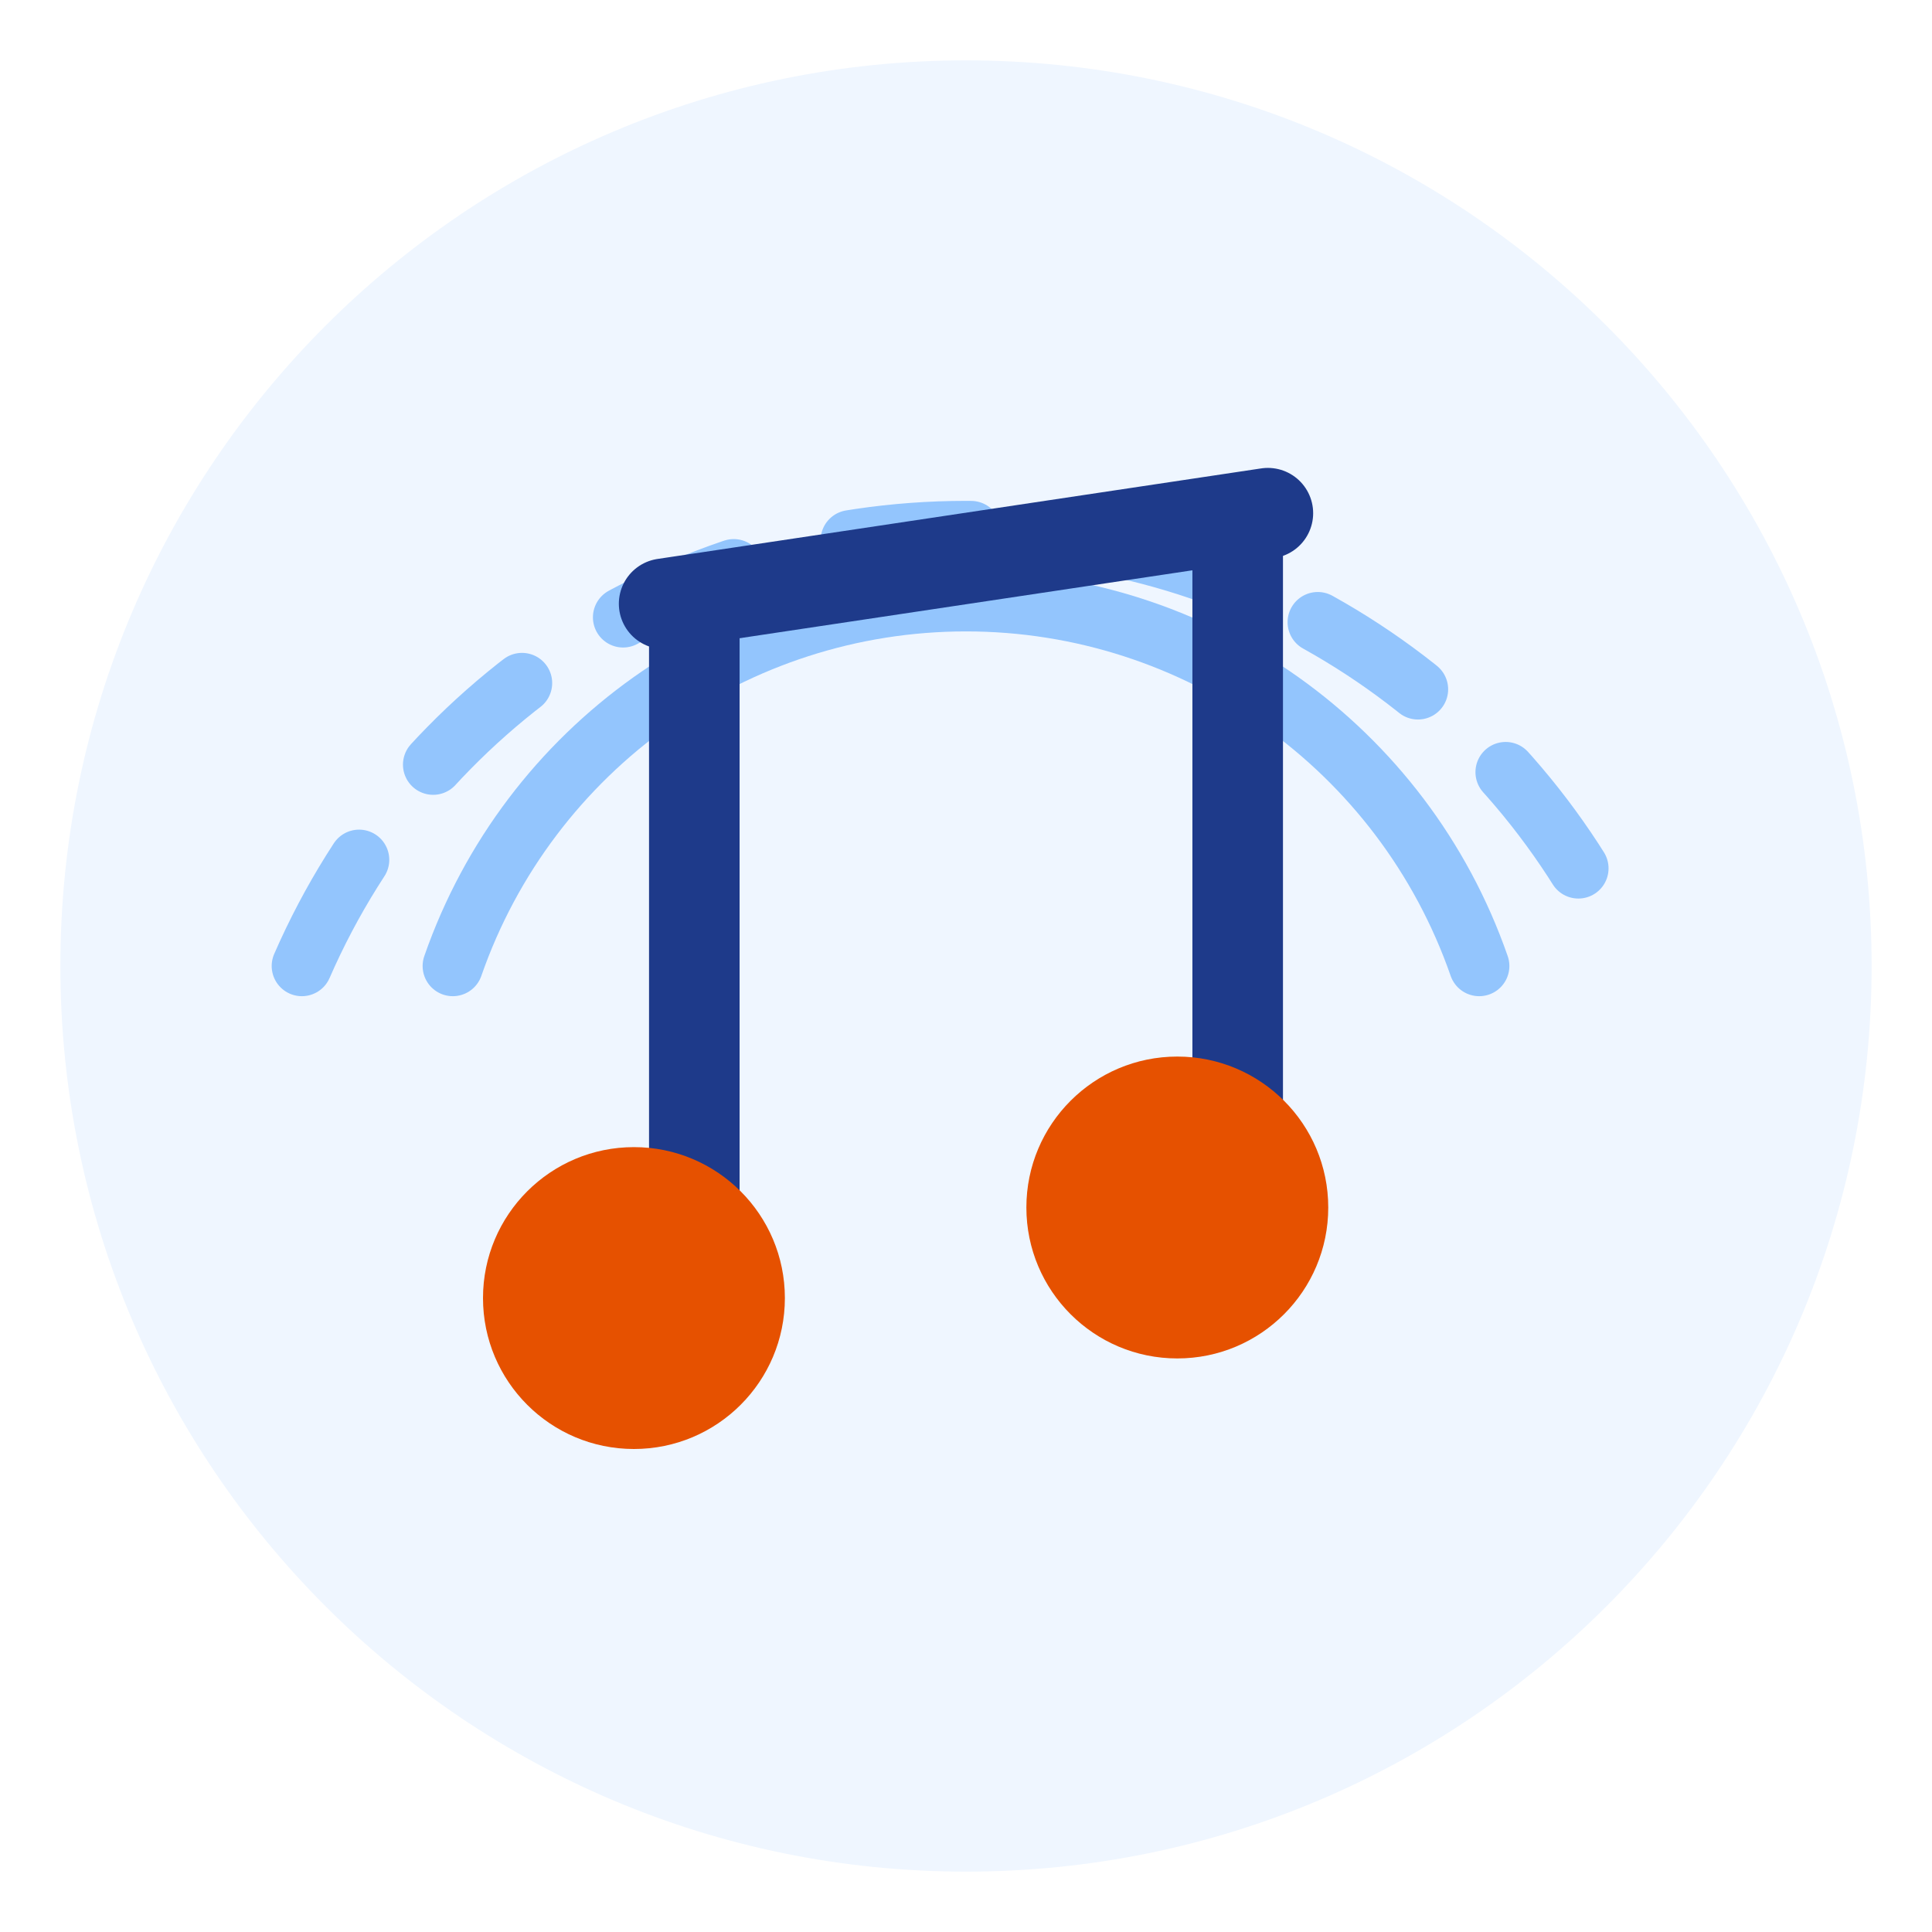
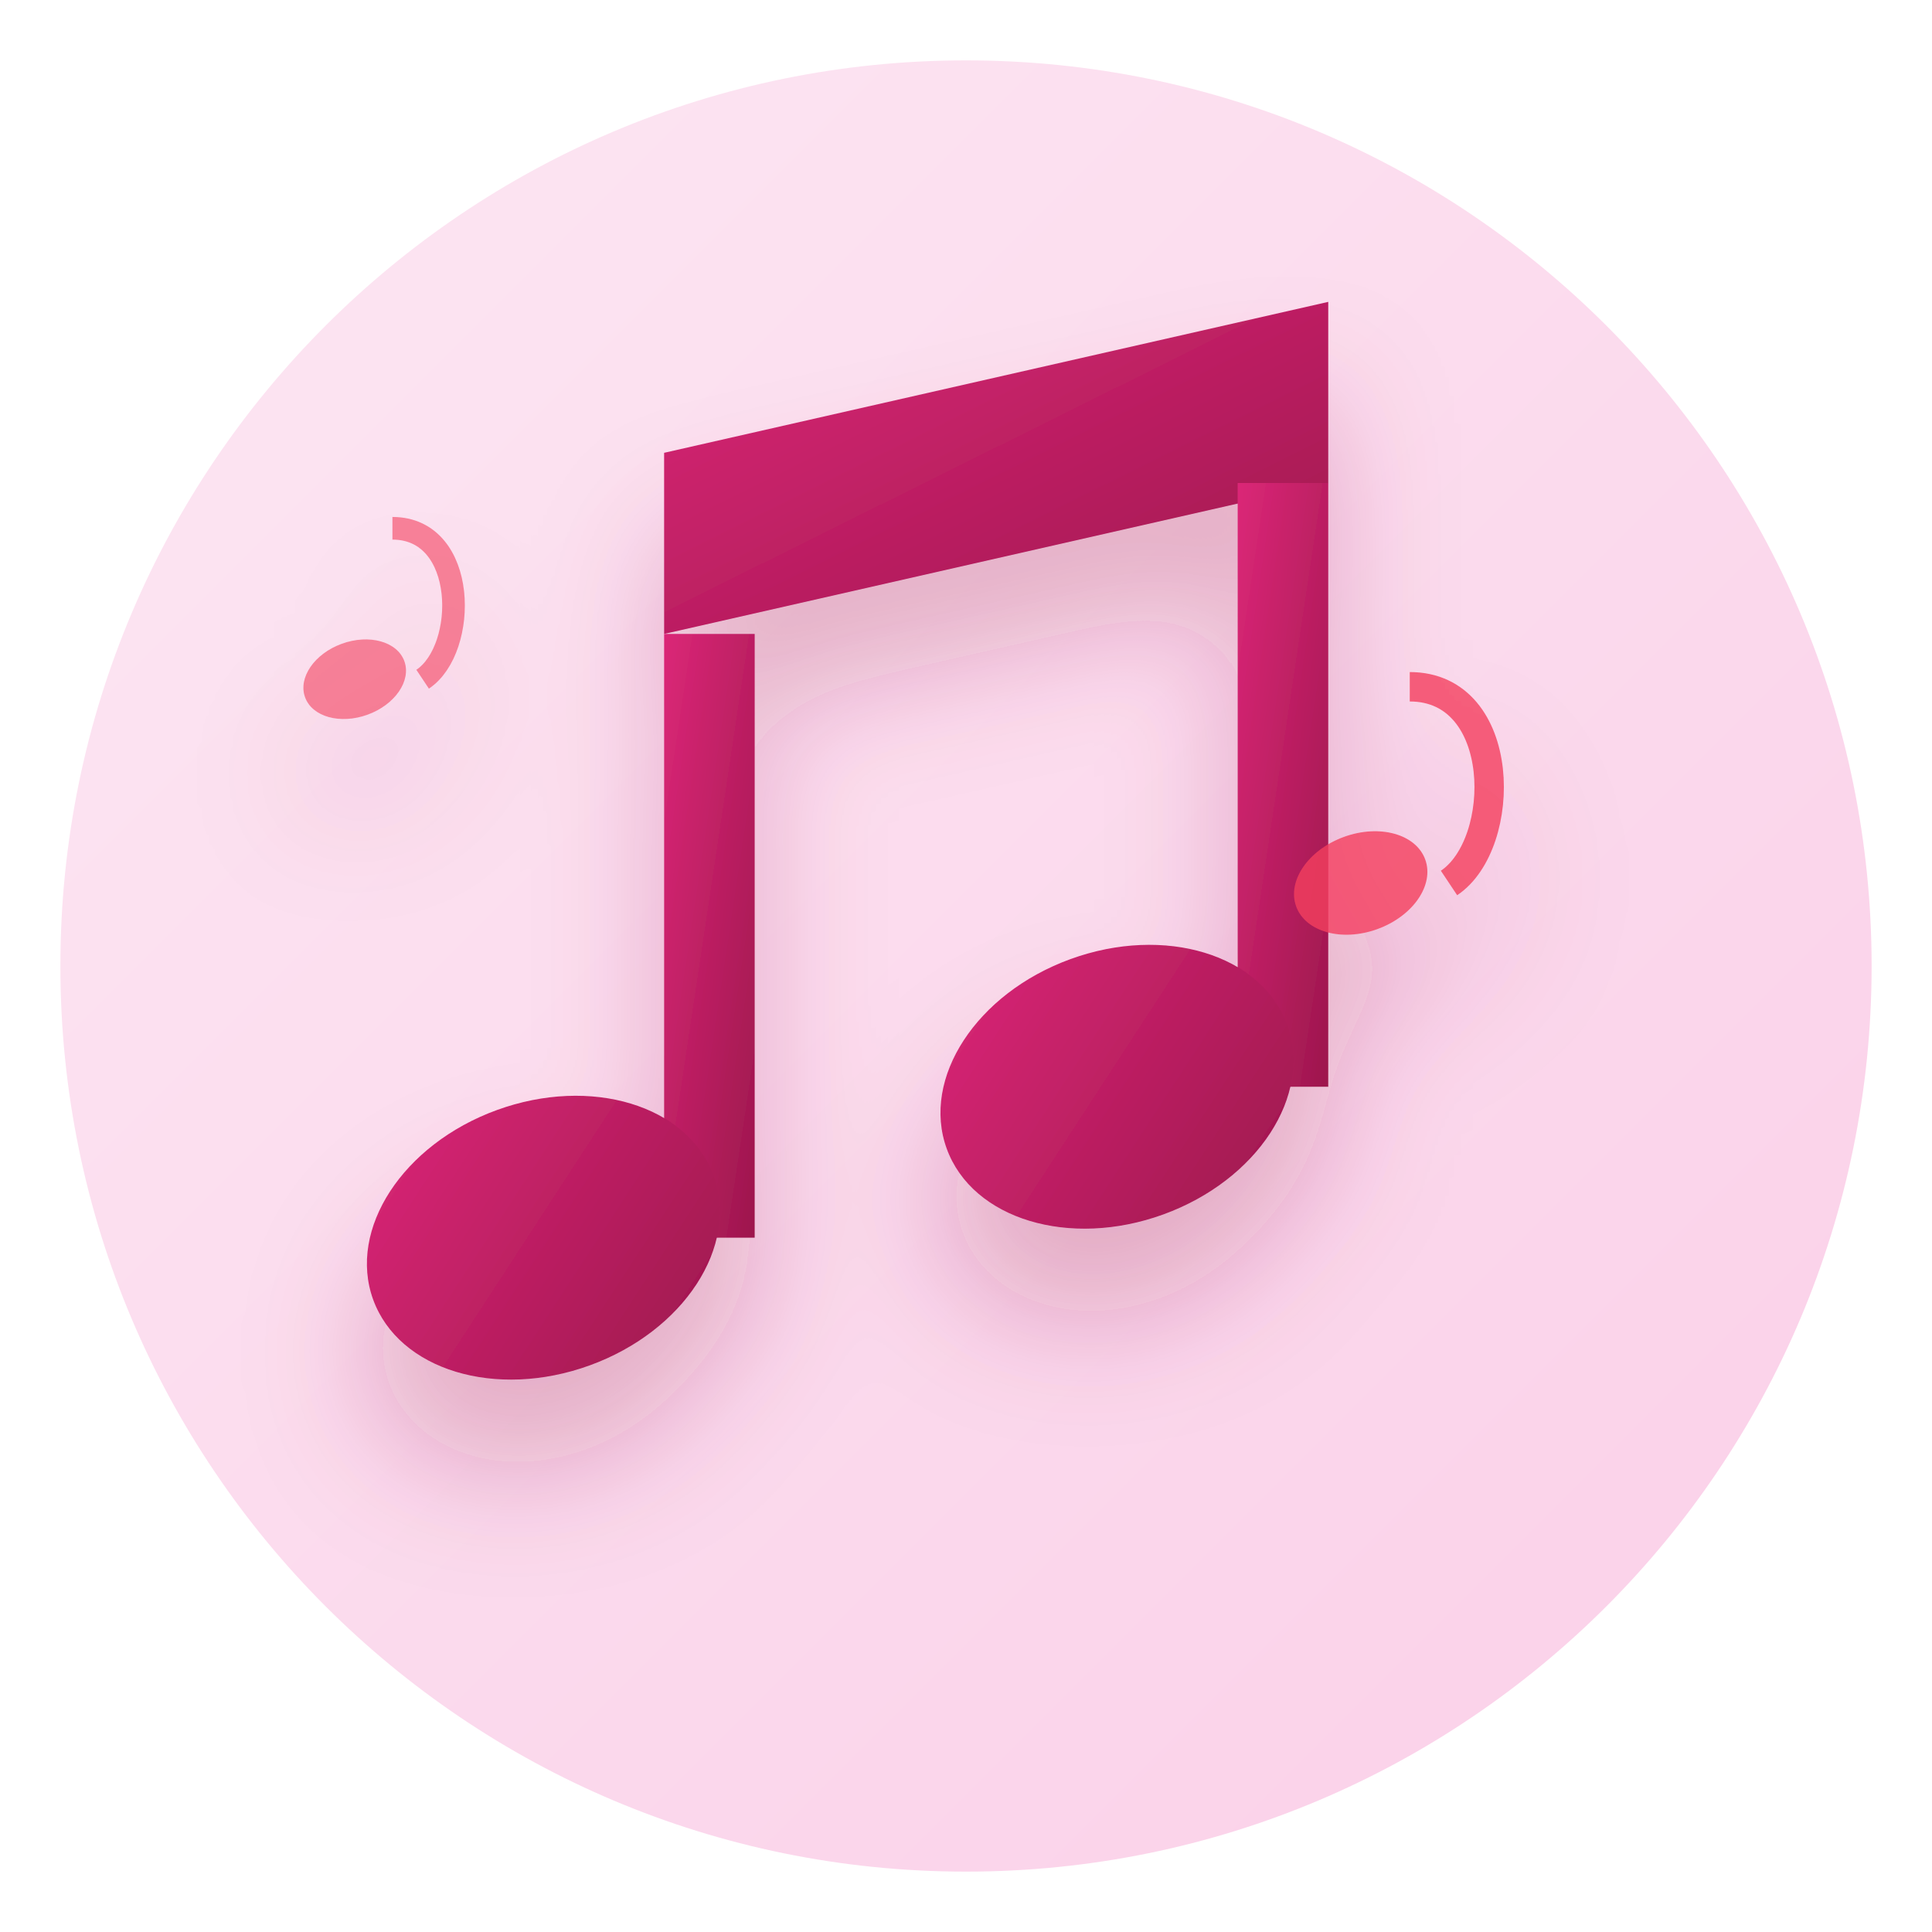
<svg xmlns="http://www.w3.org/2000/svg" viewBox="0 0 64 64" width="100%" height="100%">
-   <circle cx="32" cy="32" r="30" fill="#EFF6FF" />
-   <path d="M15,32 A18,18 0 0,1 49,32" fill="none" stroke="#93C5FD" stroke-width="2" stroke-linecap="round" />
-   <path d="M10,32 A24,24 0 0,1 54,32" fill="none" stroke="#93C5FD" stroke-width="2" stroke-dasharray="4 4" stroke-linecap="round" />
-   <g transform="translate(18, 15)">
-     <path d="M4,5 L24,2" fill="none" stroke="#1E3A8A" stroke-width="3" stroke-linecap="round" />
-     <line x1="5" y1="5" x2="5" y2="28" stroke="#1E3A8A" stroke-width="3" />
-     <circle cx="3" cy="28" r="5" fill="#E65100" />
-     <line x1="23" y1="2" x2="23" y2="25" stroke="#1E3A8A" stroke-width="3" />
-     <circle cx="21" cy="25" r="5" fill="#E65100" />
+   <defs>
+     <linearGradient id="bgGrad" x1="0%" y1="0%" x2="100%" y2="100%">
+       <stop offset="0%" stop-color="#FCE7F3" />
+       <stop offset="100%" stop-color="#FBCFE8" />
+     </linearGradient>
+     <linearGradient id="noteGrad" x1="0%" y1="0%" x2="100%" y2="100%">
+       <stop offset="0%" stop-color="#DB2777" />
+       <stop offset="100%" stop-color="#9D174D" />
+     </linearGradient>
+   </defs>
+   <circle cx="32" cy="32" r="30" fill="url(#bgGrad)" />
+   <g transform="translate(30, 30)" filter="drop-shadow(0px 3px 2px rgba(157, 23, 77, 0.25))">
+     <path d="M -8,-15 L 14,-20 L 14,-14 L -8,-9 Z" fill="url(#noteGrad)" />
+     <rect x="-8" y="-9" width="3" height="20" fill="url(#noteGrad)" />
+     <ellipse cx="-12" cy="11" rx="6" ry="4.5" fill="url(#noteGrad)" transform="rotate(-20 -12 11)" />
+     <rect x="11" y="-14" width="3" height="20" fill="url(#noteGrad)" />
+     <ellipse cx="7" cy="6" rx="6" ry="4.5" fill="url(#noteGrad)" transform="rotate(-20 7 6)" />
+     <g transform="translate(18, -4) scale(0.65)" opacity="0.8">
+       <path d="M -2,-5 C 3,-5 3,3 0,5" fill="none" stroke="#F43F5E" stroke-width="1.5" />
+       <ellipse cx="-4.5" cy="5" rx="3.5" ry="2.5" fill="#F43F5E" transform="rotate(-20 -4.5 5)" />
+     </g>
+     <g transform="translate(-16, -10) scale(0.5)" opacity="0.6">
+       <path d="M -2,-5 C 3,-5 3,3 0,5" fill="none" stroke="#F43F5E" stroke-width="1.5" />
+       <ellipse cx="-4.5" cy="5" rx="3.5" ry="2.5" fill="#F43F5E" transform="rotate(-20 -4.5 5)" />
+     </g>
  </g>
</svg>
